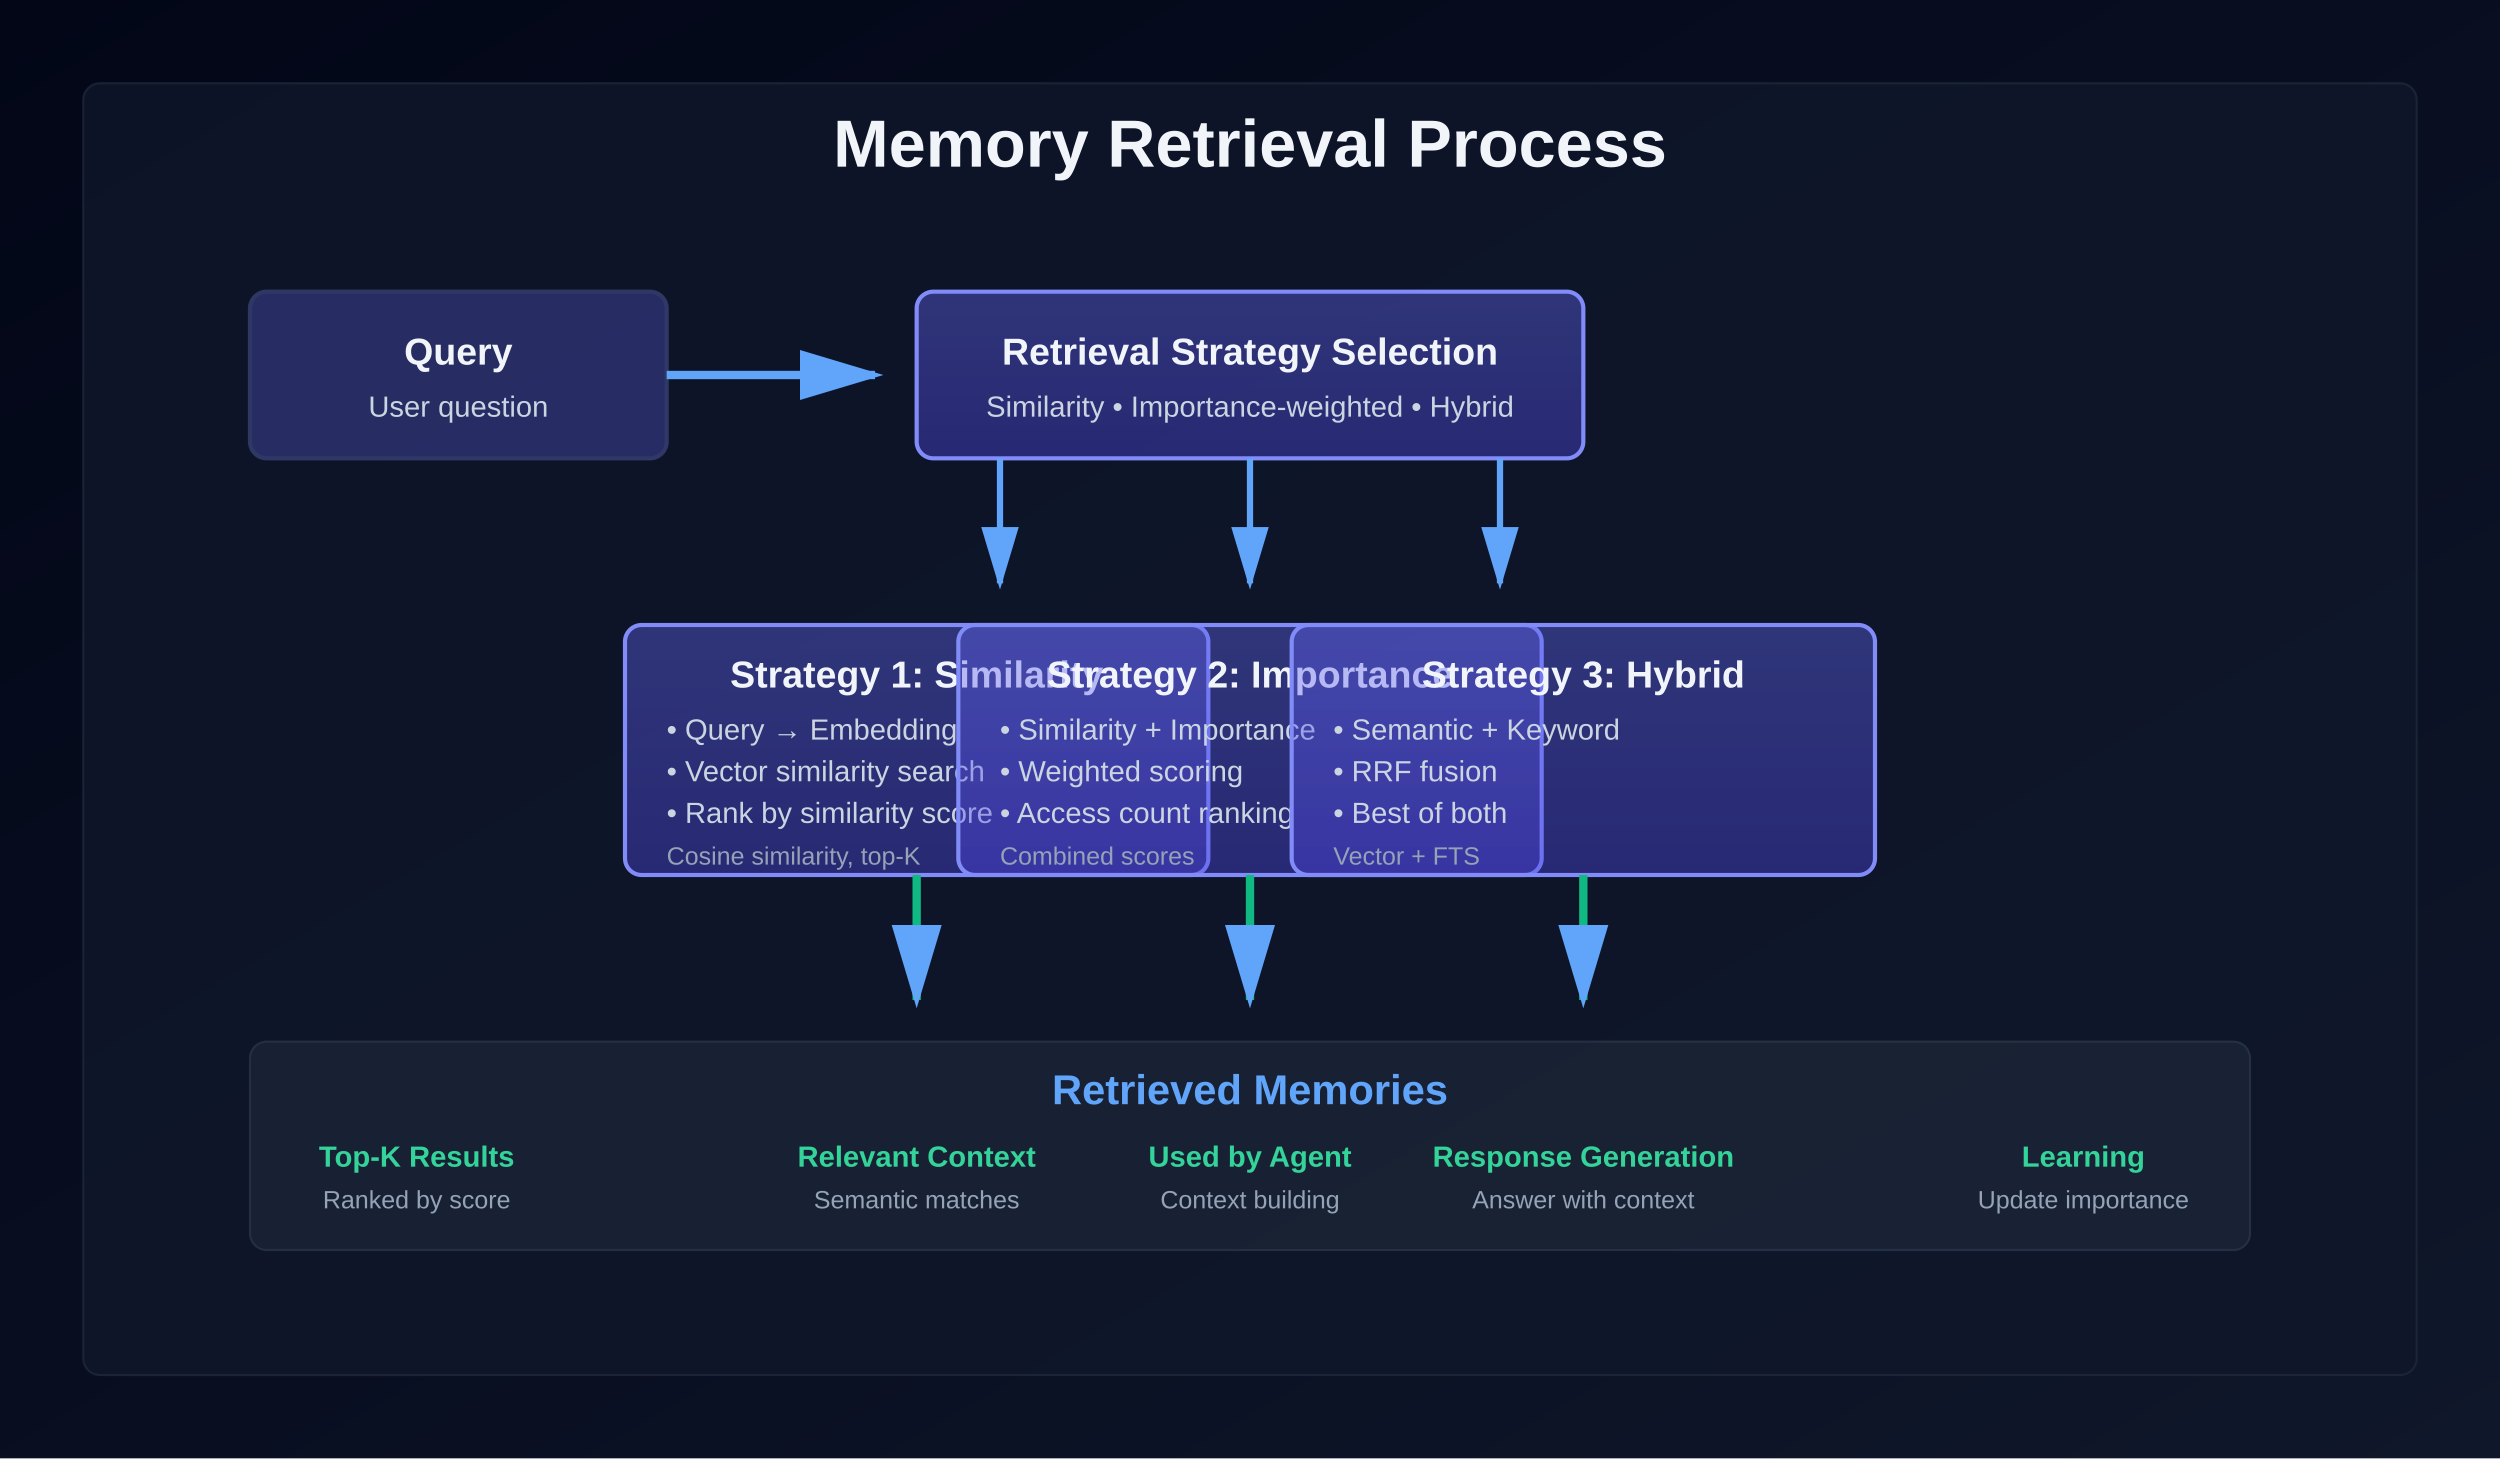
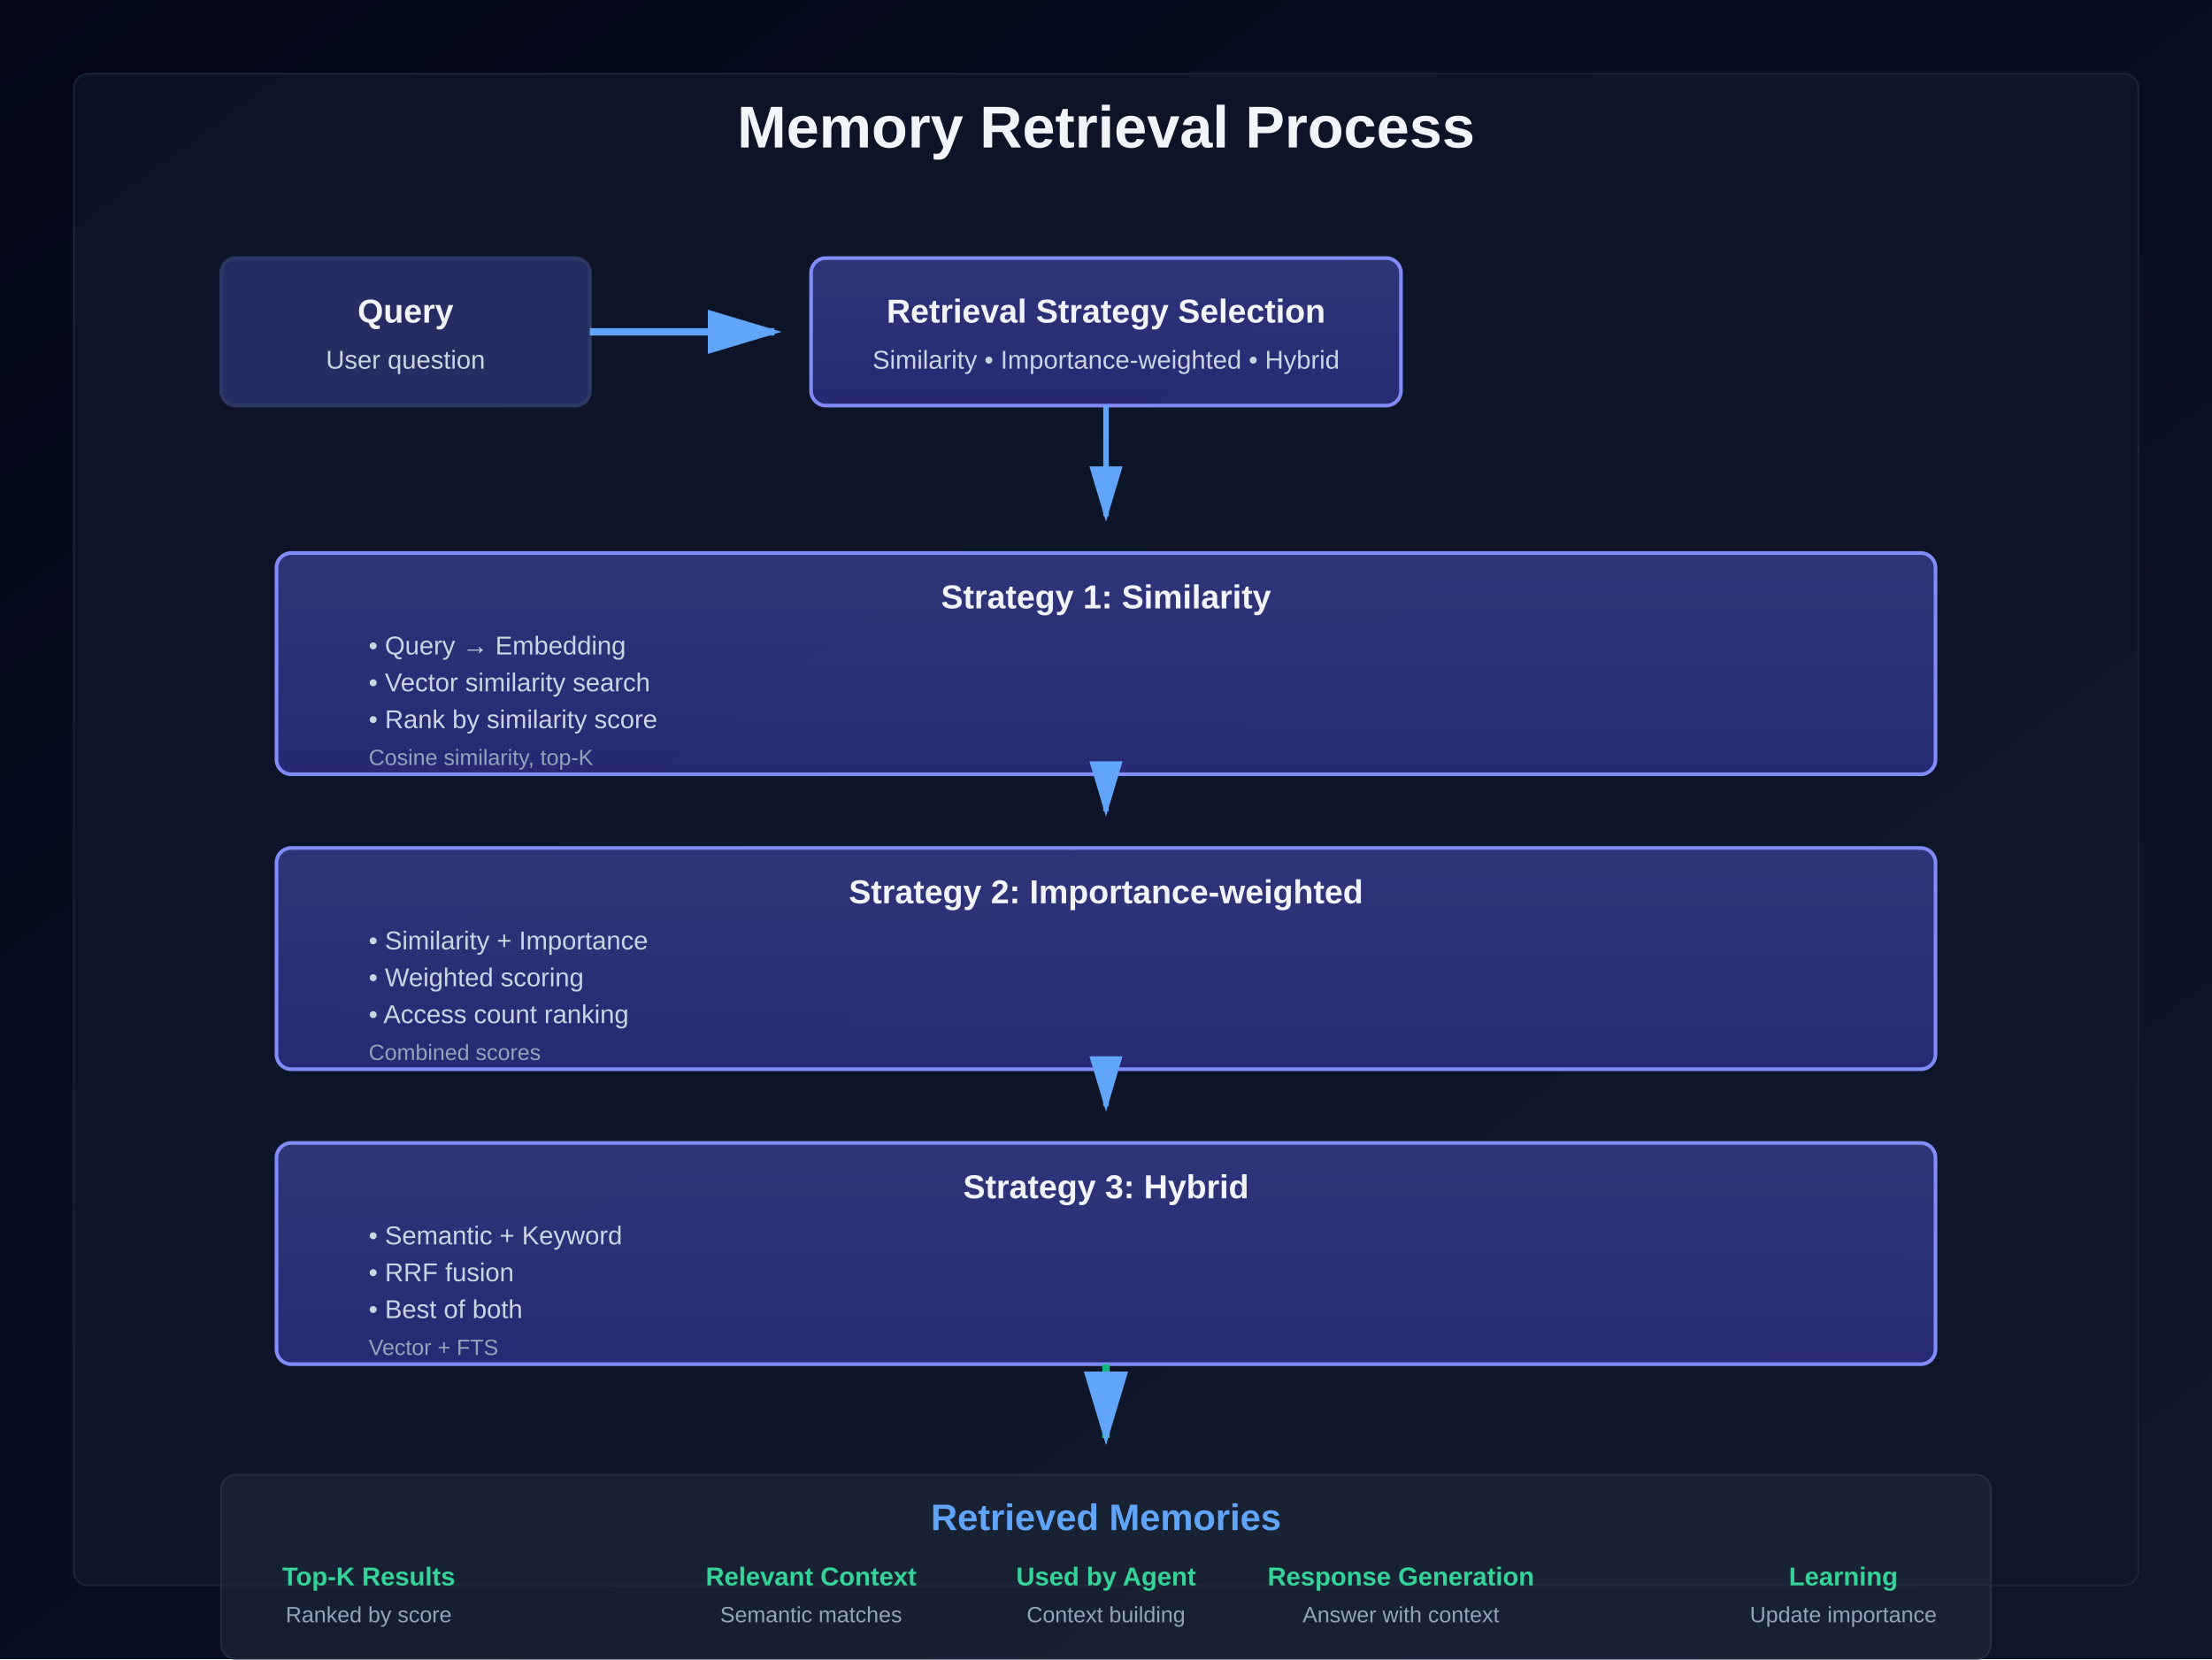
- <svg xmlns="http://www.w3.org/2000/svg" width="1200" height="700" viewBox="0 0 1200 700">
+ <svg xmlns="http://www.w3.org/2000/svg" width="1200" height="900" viewBox="0 0 1200 900">
  <defs>
    <linearGradient id="bgRet" x1="0%" y1="0%" x2="100%" y2="100%">
      <stop offset="0%" style="stop-color:#020617;stop-opacity:1" />
      <stop offset="100%" style="stop-color:#0f172a;stop-opacity:1" />
    </linearGradient>
    <linearGradient id="retGrad" x1="0%" y1="0%" x2="0%" y2="100%">
      <stop offset="0%" style="stop-color:#6366f1;stop-opacity:0.4" />
      <stop offset="100%" style="stop-color:#4f46e5;stop-opacity:0.4" />
    </linearGradient>
    <marker id="arrowRet" markerWidth="10" markerHeight="10" refX="9" refY="3" orient="auto">
      <polygon points="0 0, 10 3, 0 6" fill="#60a5fa" />
    </marker>
  </defs>
-   <rect width="1200" height="700" fill="url(#bgRet)" />
-   <rect x="40" y="40" width="1120" height="620" rx="8" fill="#0f172a" opacity="0.8" stroke="#1e293b" stroke-width="1" />
+   <rect width="1200" height="900" fill="url(#bgRet)" />
+   <rect x="40" y="40" width="1120" height="820" rx="8" fill="#0f172a" opacity="0.8" stroke="#1e293b" stroke-width="1" />
  <text x="600" y="80" font-family="Arial, sans-serif" font-size="32" fill="#f1f5f9" text-anchor="middle" font-weight="bold">Memory Retrieval Process</text>
  <rect x="120" y="140" width="200" height="80" rx="8" fill="#6366f1" opacity="0.3" stroke="#818cf8" stroke-width="2" />
  <text x="220" y="175" font-family="Arial, sans-serif" font-size="18" fill="#f1f5f9" text-anchor="middle" font-weight="bold">Query</text>
  <text x="220" y="200" font-family="Arial, sans-serif" font-size="14" fill="#cbd5e1" text-anchor="middle">User question</text>
  <line x1="320" y1="180" x2="420" y2="180" stroke="#60a5fa" stroke-width="4" marker-end="url(#arrowRet)" />
  <rect x="440" y="140" width="320" height="80" rx="8" fill="url(#retGrad)" stroke="#818cf8" stroke-width="2" />
  <text x="600" y="175" font-family="Arial, sans-serif" font-size="18" fill="#f1f5f9" text-anchor="middle" font-weight="bold">Retrieval Strategy Selection</text>
  <text x="600" y="200" font-family="Arial, sans-serif" font-size="14" fill="#cbd5e1" text-anchor="middle">Similarity • Importance-weighted • Hybrid</text>
-   <line x1="480" y1="220" x2="480" y2="280" stroke="#60a5fa" stroke-width="3" marker-end="url(#arrowRet)" />
-   <rect x="300" y="300" width="280" height="120" rx="8" fill="url(#retGrad)" stroke="#818cf8" stroke-width="2" />
-   <text x="440" y="330" font-family="Arial, sans-serif" font-size="18" fill="#f1f5f9" text-anchor="middle" font-weight="bold">Strategy 1: Similarity</text>
-   <text x="320" y="355" font-family="Arial, sans-serif" font-size="14" fill="#cbd5e1">• Query → Embedding</text>
-   <text x="320" y="375" font-family="Arial, sans-serif" font-size="14" fill="#cbd5e1">• Vector similarity search</text>
-   <text x="320" y="395" font-family="Arial, sans-serif" font-size="14" fill="#cbd5e1">• Rank by similarity score</text>
-   <text x="320" y="415" font-family="Arial, sans-serif" font-size="12" fill="#94a3b8">Cosine similarity, top-K</text>
  <line x1="600" y1="220" x2="600" y2="280" stroke="#60a5fa" stroke-width="3" marker-end="url(#arrowRet)" />
-   <rect x="460" y="300" width="280" height="120" rx="8" fill="url(#retGrad)" stroke="#818cf8" stroke-width="2" />
-   <text x="600" y="330" font-family="Arial, sans-serif" font-size="18" fill="#f1f5f9" text-anchor="middle" font-weight="bold">Strategy 2: Importance</text>
-   <text x="480" y="355" font-family="Arial, sans-serif" font-size="14" fill="#cbd5e1">• Similarity + Importance</text>
-   <text x="480" y="375" font-family="Arial, sans-serif" font-size="14" fill="#cbd5e1">• Weighted scoring</text>
-   <text x="480" y="395" font-family="Arial, sans-serif" font-size="14" fill="#cbd5e1">• Access count ranking</text>
-   <text x="480" y="415" font-family="Arial, sans-serif" font-size="12" fill="#94a3b8">Combined scores</text>
-   <line x1="720" y1="220" x2="720" y2="280" stroke="#60a5fa" stroke-width="3" marker-end="url(#arrowRet)" />
-   <rect x="620" y="300" width="280" height="120" rx="8" fill="url(#retGrad)" stroke="#818cf8" stroke-width="2" />
-   <text x="760" y="330" font-family="Arial, sans-serif" font-size="18" fill="#f1f5f9" text-anchor="middle" font-weight="bold">Strategy 3: Hybrid</text>
-   <text x="640" y="355" font-family="Arial, sans-serif" font-size="14" fill="#cbd5e1">• Semantic + Keyword</text>
-   <text x="640" y="375" font-family="Arial, sans-serif" font-size="14" fill="#cbd5e1">• RRF fusion</text>
-   <text x="640" y="395" font-family="Arial, sans-serif" font-size="14" fill="#cbd5e1">• Best of both</text>
-   <text x="640" y="415" font-family="Arial, sans-serif" font-size="12" fill="#94a3b8">Vector + FTS</text>
-   <line x1="440" y1="420" x2="440" y2="480" stroke="#10b981" stroke-width="4" marker-end="url(#arrowRet)" />
-   <line x1="600" y1="420" x2="600" y2="480" stroke="#10b981" stroke-width="4" marker-end="url(#arrowRet)" />
-   <line x1="760" y1="420" x2="760" y2="480" stroke="#10b981" stroke-width="4" marker-end="url(#arrowRet)" />
-   <rect x="120" y="500" width="960" height="100" rx="8" fill="#1e293b" opacity="0.6" stroke="#334155" stroke-width="1" />
-   <text x="600" y="530" font-family="Arial, sans-serif" font-size="20" fill="#60a5fa" text-anchor="middle" font-weight="bold">Retrieved Memories</text>
-   <text x="200" y="560" font-family="Arial, sans-serif" font-size="14" fill="#34d399" text-anchor="middle" font-weight="bold">Top-K Results</text>
-   <text x="200" y="580" font-family="Arial, sans-serif" font-size="12" fill="#94a3b8" text-anchor="middle">Ranked by score</text>
-   <text x="440" y="560" font-family="Arial, sans-serif" font-size="14" fill="#34d399" text-anchor="middle" font-weight="bold">Relevant Context</text>
-   <text x="440" y="580" font-family="Arial, sans-serif" font-size="12" fill="#94a3b8" text-anchor="middle">Semantic matches</text>
-   <text x="600" y="560" font-family="Arial, sans-serif" font-size="14" fill="#34d399" text-anchor="middle" font-weight="bold">Used by Agent</text>
-   <text x="600" y="580" font-family="Arial, sans-serif" font-size="12" fill="#94a3b8" text-anchor="middle">Context building</text>
-   <text x="760" y="560" font-family="Arial, sans-serif" font-size="14" fill="#34d399" text-anchor="middle" font-weight="bold">Response Generation</text>
-   <text x="760" y="580" font-family="Arial, sans-serif" font-size="12" fill="#94a3b8" text-anchor="middle">Answer with context</text>
-   <text x="1000" y="560" font-family="Arial, sans-serif" font-size="14" fill="#34d399" text-anchor="middle" font-weight="bold">Learning</text>
-   <text x="1000" y="580" font-family="Arial, sans-serif" font-size="12" fill="#94a3b8" text-anchor="middle">Update importance</text>
+   <rect x="150" y="300" width="900" height="120" rx="8" fill="url(#retGrad)" stroke="#818cf8" stroke-width="2" />
+   <text x="600" y="330" font-family="Arial, sans-serif" font-size="18" fill="#f1f5f9" text-anchor="middle" font-weight="bold">Strategy 1: Similarity</text>
+   <text x="200" y="355" font-family="Arial, sans-serif" font-size="14" fill="#cbd5e1">• Query → Embedding</text>
+   <text x="200" y="375" font-family="Arial, sans-serif" font-size="14" fill="#cbd5e1">• Vector similarity search</text>
+   <text x="200" y="395" font-family="Arial, sans-serif" font-size="14" fill="#cbd5e1">• Rank by similarity score</text>
+   <text x="200" y="415" font-family="Arial, sans-serif" font-size="12" fill="#94a3b8">Cosine similarity, top-K</text>
+   <line x1="600" y1="420" x2="600" y2="440" stroke="#60a5fa" stroke-width="3" marker-end="url(#arrowRet)" />
+   <rect x="150" y="460" width="900" height="120" rx="8" fill="url(#retGrad)" stroke="#818cf8" stroke-width="2" />
+   <text x="600" y="490" font-family="Arial, sans-serif" font-size="18" fill="#f1f5f9" text-anchor="middle" font-weight="bold">Strategy 2: Importance-weighted</text>
+   <text x="200" y="515" font-family="Arial, sans-serif" font-size="14" fill="#cbd5e1">• Similarity + Importance</text>
+   <text x="200" y="535" font-family="Arial, sans-serif" font-size="14" fill="#cbd5e1">• Weighted scoring</text>
+   <text x="200" y="555" font-family="Arial, sans-serif" font-size="14" fill="#cbd5e1">• Access count ranking</text>
+   <text x="200" y="575" font-family="Arial, sans-serif" font-size="12" fill="#94a3b8">Combined scores</text>
+   <line x1="600" y1="580" x2="600" y2="600" stroke="#60a5fa" stroke-width="3" marker-end="url(#arrowRet)" />
+   <rect x="150" y="620" width="900" height="120" rx="8" fill="url(#retGrad)" stroke="#818cf8" stroke-width="2" />
+   <text x="600" y="650" font-family="Arial, sans-serif" font-size="18" fill="#f1f5f9" text-anchor="middle" font-weight="bold">Strategy 3: Hybrid</text>
+   <text x="200" y="675" font-family="Arial, sans-serif" font-size="14" fill="#cbd5e1">• Semantic + Keyword</text>
+   <text x="200" y="695" font-family="Arial, sans-serif" font-size="14" fill="#cbd5e1">• RRF fusion</text>
+   <text x="200" y="715" font-family="Arial, sans-serif" font-size="14" fill="#cbd5e1">• Best of both</text>
+   <text x="200" y="735" font-family="Arial, sans-serif" font-size="12" fill="#94a3b8">Vector + FTS</text>
+   <line x1="600" y1="740" x2="600" y2="780" stroke="#10b981" stroke-width="4" marker-end="url(#arrowRet)" />
+   <rect x="120" y="800" width="960" height="100" rx="8" fill="#1e293b" opacity="0.6" stroke="#334155" stroke-width="1" />
+   <text x="600" y="830" font-family="Arial, sans-serif" font-size="20" fill="#60a5fa" text-anchor="middle" font-weight="bold">Retrieved Memories</text>
+   <text x="200" y="860" font-family="Arial, sans-serif" font-size="14" fill="#34d399" text-anchor="middle" font-weight="bold">Top-K Results</text>
+   <text x="200" y="880" font-family="Arial, sans-serif" font-size="12" fill="#94a3b8" text-anchor="middle">Ranked by score</text>
+   <text x="440" y="860" font-family="Arial, sans-serif" font-size="14" fill="#34d399" text-anchor="middle" font-weight="bold">Relevant Context</text>
+   <text x="440" y="880" font-family="Arial, sans-serif" font-size="12" fill="#94a3b8" text-anchor="middle">Semantic matches</text>
+   <text x="600" y="860" font-family="Arial, sans-serif" font-size="14" fill="#34d399" text-anchor="middle" font-weight="bold">Used by Agent</text>
+   <text x="600" y="880" font-family="Arial, sans-serif" font-size="12" fill="#94a3b8" text-anchor="middle">Context building</text>
+   <text x="760" y="860" font-family="Arial, sans-serif" font-size="14" fill="#34d399" text-anchor="middle" font-weight="bold">Response Generation</text>
+   <text x="760" y="880" font-family="Arial, sans-serif" font-size="12" fill="#94a3b8" text-anchor="middle">Answer with context</text>
+   <text x="1000" y="860" font-family="Arial, sans-serif" font-size="14" fill="#34d399" text-anchor="middle" font-weight="bold">Learning</text>
+   <text x="1000" y="880" font-family="Arial, sans-serif" font-size="12" fill="#94a3b8" text-anchor="middle">Update importance</text>
</svg>
